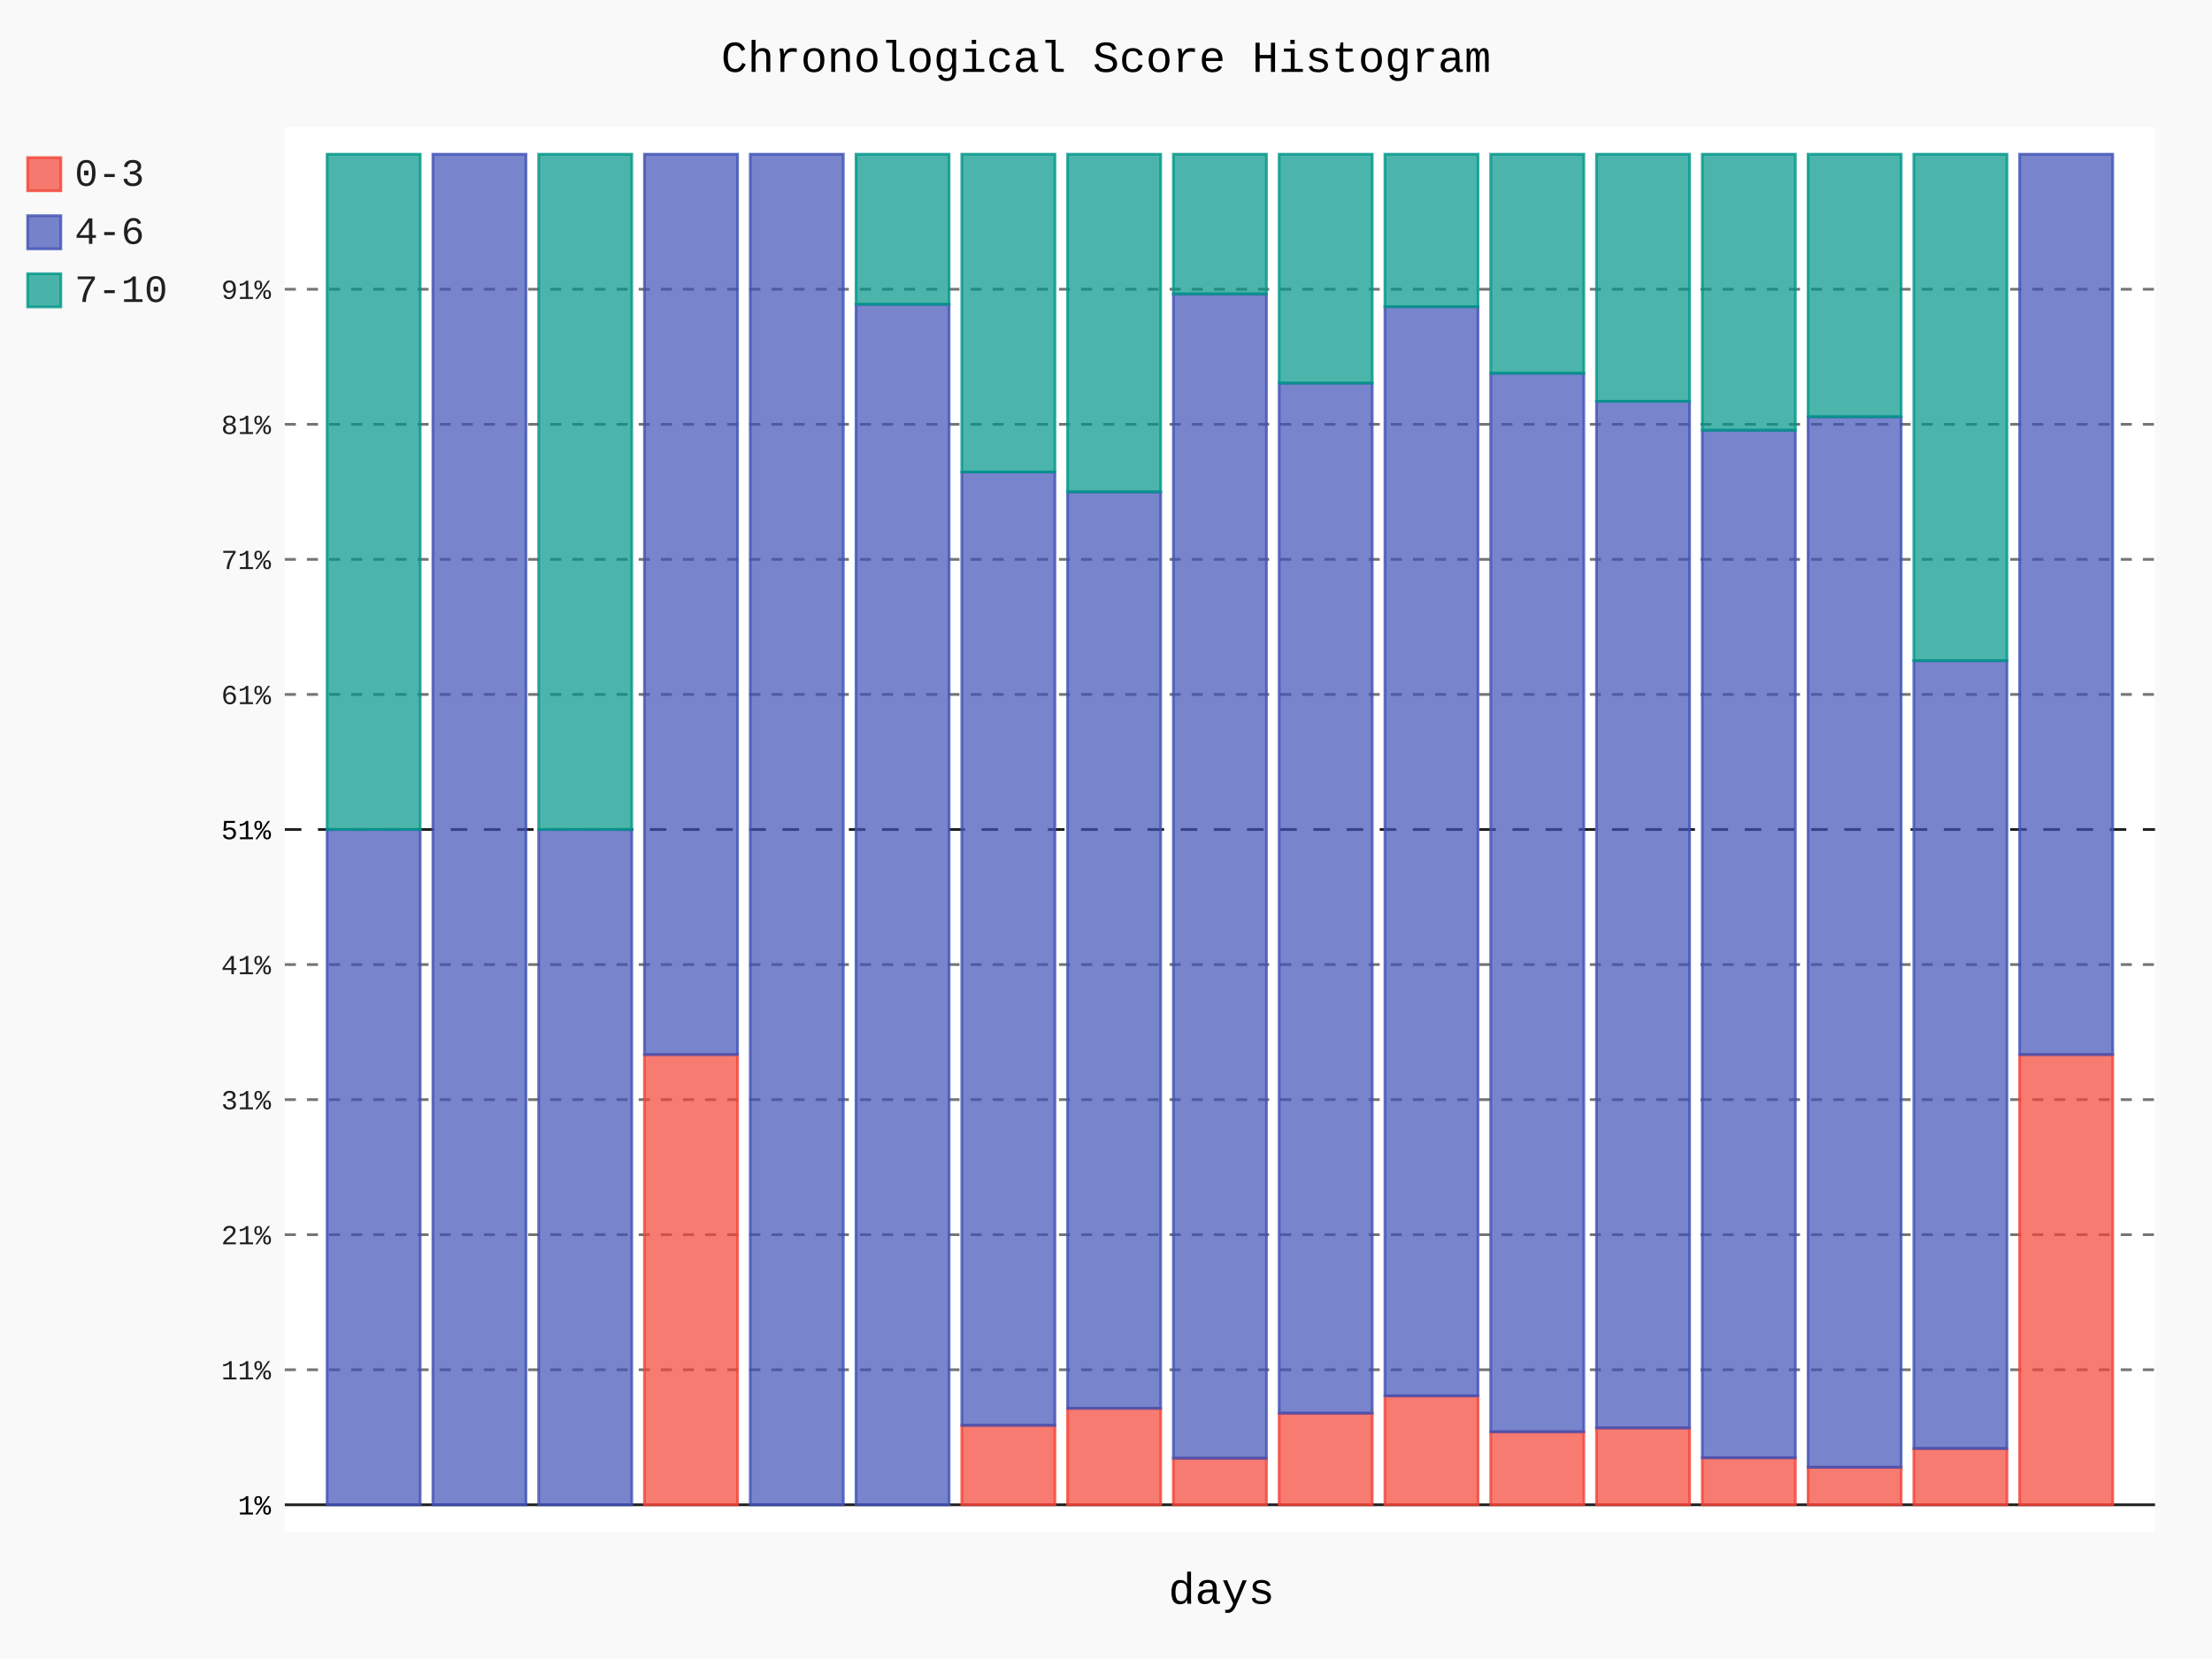
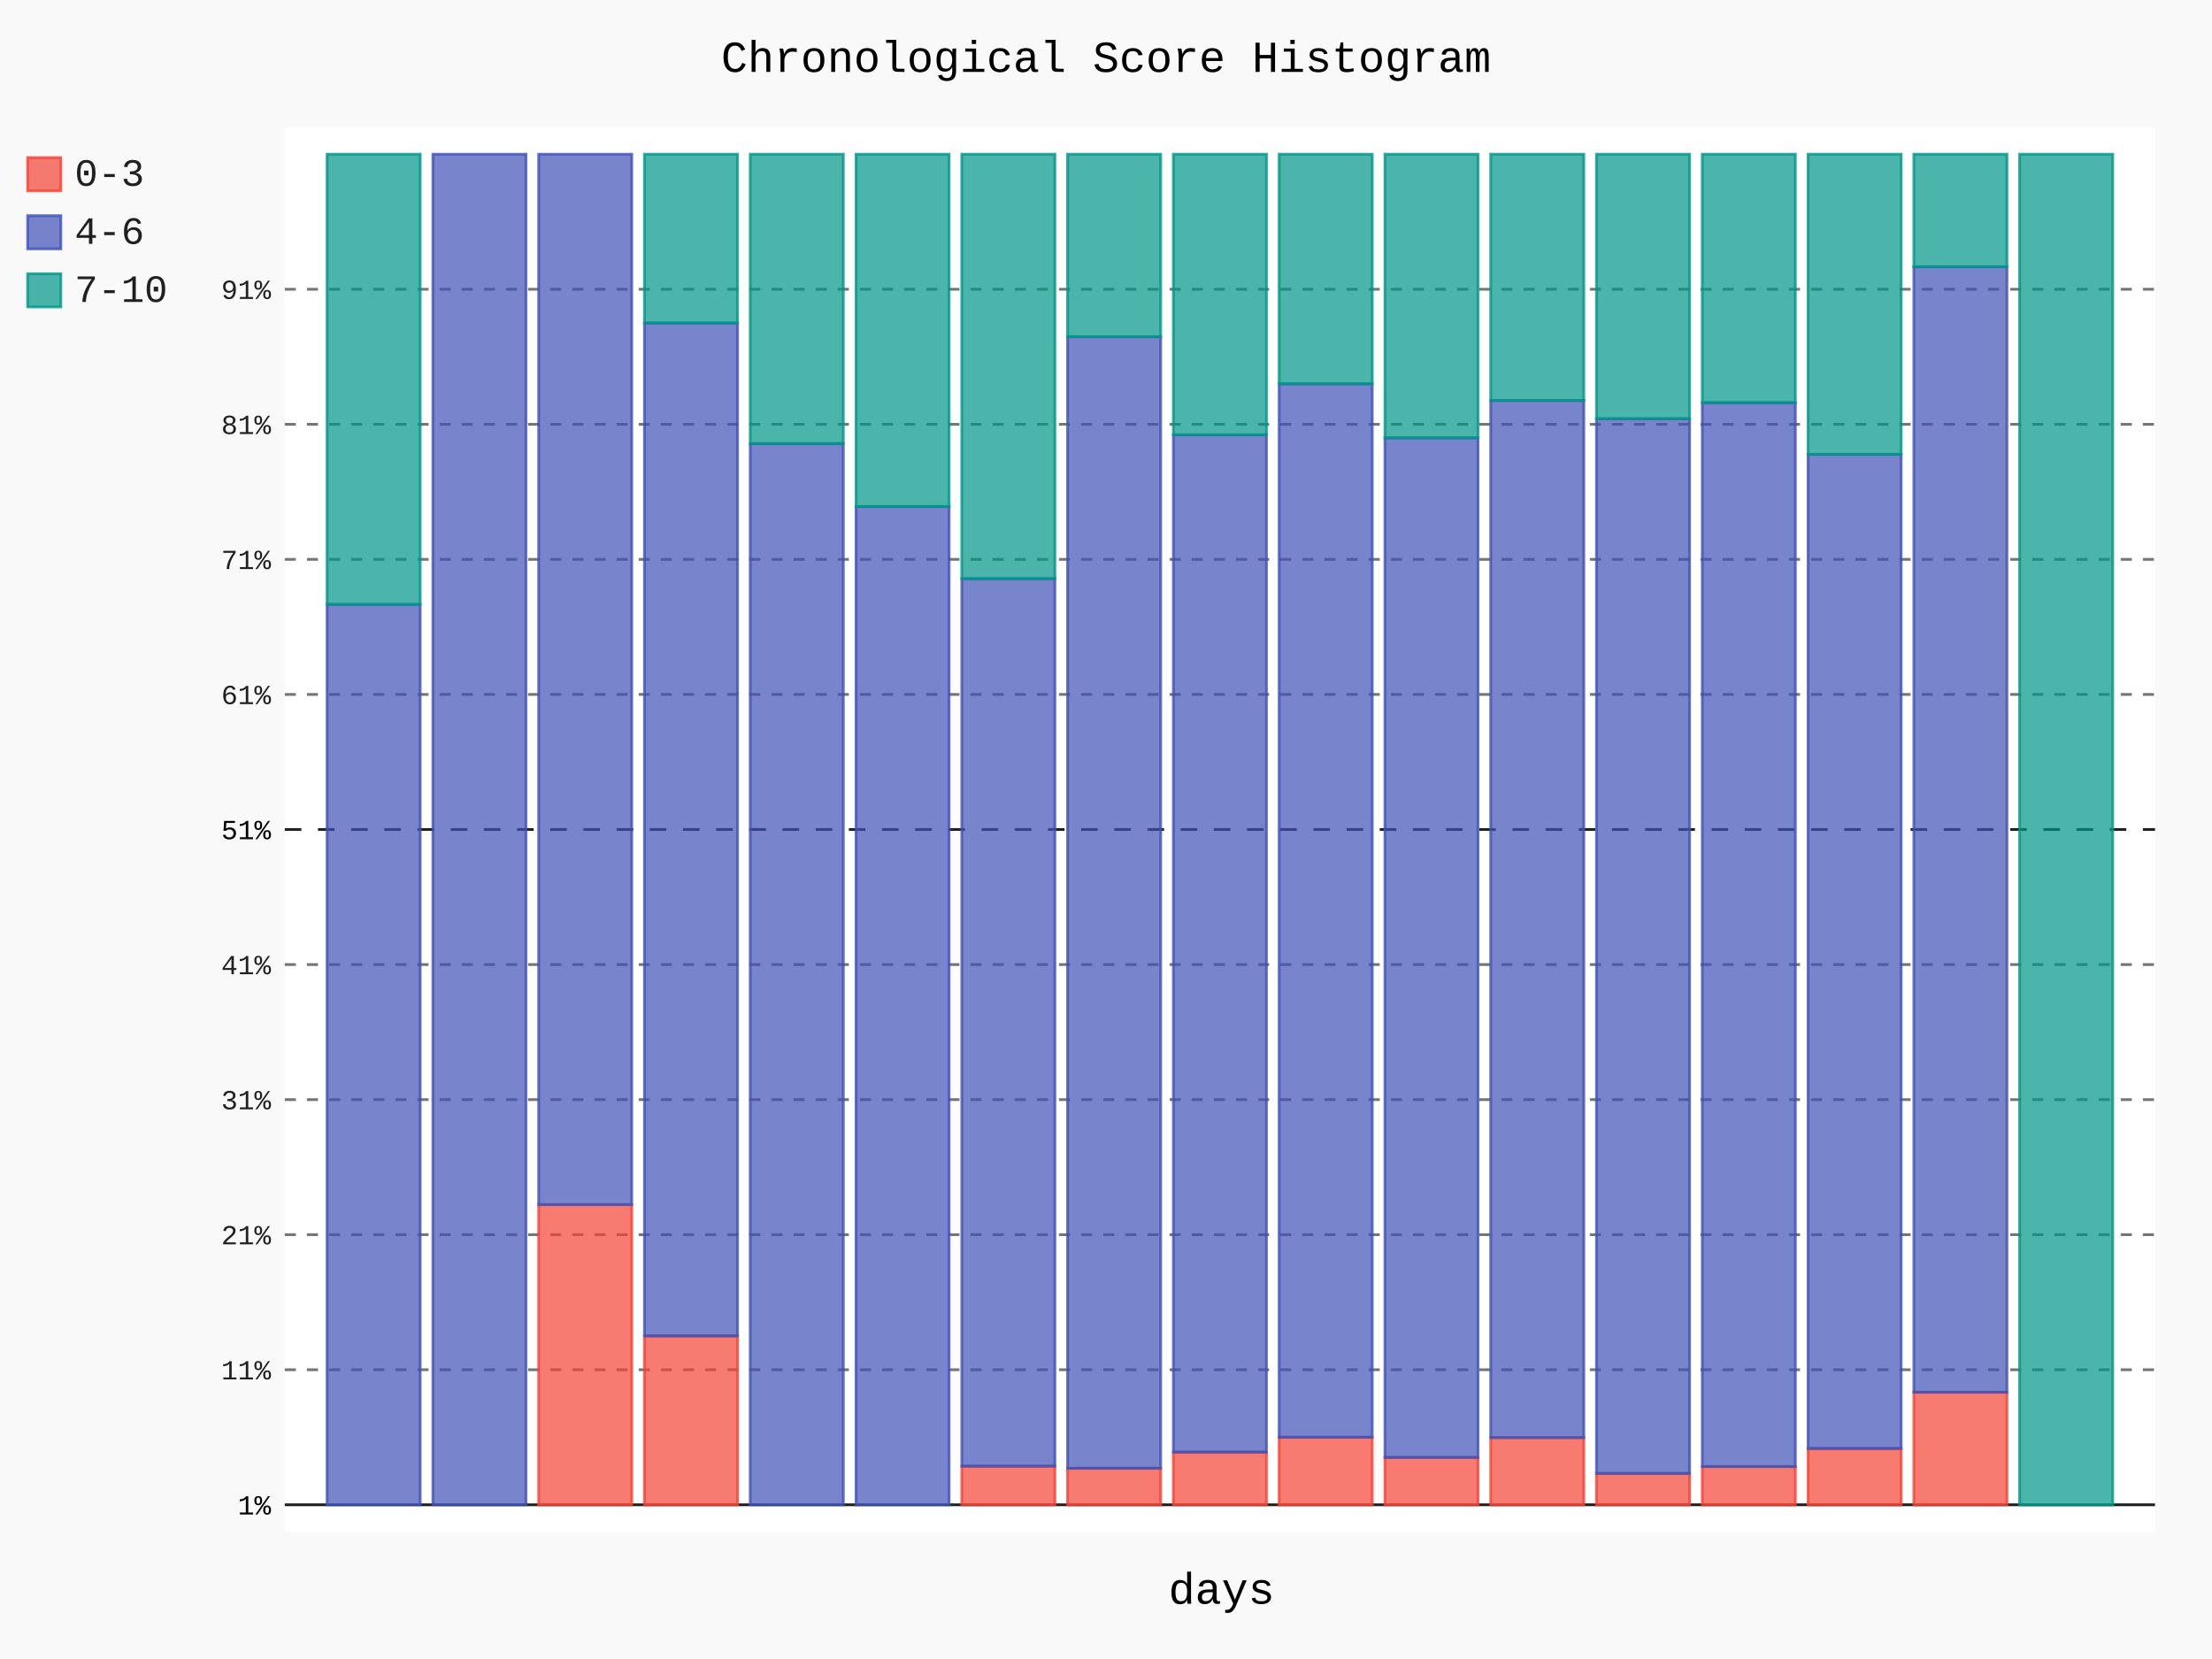
- <svg xmlns="http://www.w3.org/2000/svg" class="pygal-chart" id="chart-c76870f3-8135-4939-89c1-2ccca582805f" viewBox="0 0 800 600">
+ <svg xmlns="http://www.w3.org/2000/svg" class="pygal-chart" id="chart-2bd5e4f8-a727-4e20-b656-88de077a087b" viewBox="0 0 800 600">
  <defs>
-     <style type="text/css">#chart-c76870f3-8135-4939-89c1-2ccca582805f{-webkit-user-select:none;-webkit-font-smoothing:antialiased;font-family:Consolas,"Liberation Mono",Menlo,Courier,monospace}#chart-c76870f3-8135-4939-89c1-2ccca582805f .title{font-family:Consolas,"Liberation Mono",Menlo,Courier,monospace;font-size:16px}#chart-c76870f3-8135-4939-89c1-2ccca582805f .legends .legend text{font-family:Consolas,"Liberation Mono",Menlo,Courier,monospace;font-size:14px}#chart-c76870f3-8135-4939-89c1-2ccca582805f .axis text{font-family:Consolas,"Liberation Mono",Menlo,Courier,monospace;font-size:10px}#chart-c76870f3-8135-4939-89c1-2ccca582805f .axis text.major{font-family:Consolas,"Liberation Mono",Menlo,Courier,monospace;font-size:10px}#chart-c76870f3-8135-4939-89c1-2ccca582805f .text-overlay text.value{font-family:Consolas,"Liberation Mono",Menlo,Courier,monospace;font-size:16px}#chart-c76870f3-8135-4939-89c1-2ccca582805f .text-overlay text.label{font-family:Consolas,"Liberation Mono",Menlo,Courier,monospace;font-size:10px}#chart-c76870f3-8135-4939-89c1-2ccca582805f .tooltip{font-family:Consolas,"Liberation Mono",Menlo,Courier,monospace;font-size:14px}#chart-c76870f3-8135-4939-89c1-2ccca582805f text.no_data{font-family:Consolas,"Liberation Mono",Menlo,Courier,monospace;font-size:64px}
- #chart-c76870f3-8135-4939-89c1-2ccca582805f{background-color:rgba(249,249,249,1)}#chart-c76870f3-8135-4939-89c1-2ccca582805f path,#chart-c76870f3-8135-4939-89c1-2ccca582805f line,#chart-c76870f3-8135-4939-89c1-2ccca582805f rect,#chart-c76870f3-8135-4939-89c1-2ccca582805f circle{-webkit-transition:150ms;-moz-transition:150ms;transition:150ms}#chart-c76870f3-8135-4939-89c1-2ccca582805f .graph &gt; .background{fill:rgba(249,249,249,1)}#chart-c76870f3-8135-4939-89c1-2ccca582805f .plot &gt; .background{fill:rgba(255,255,255,1)}#chart-c76870f3-8135-4939-89c1-2ccca582805f .graph{fill:rgba(0,0,0,.87)}#chart-c76870f3-8135-4939-89c1-2ccca582805f text.no_data{fill:rgba(0,0,0,1)}#chart-c76870f3-8135-4939-89c1-2ccca582805f .title{fill:rgba(0,0,0,1)}#chart-c76870f3-8135-4939-89c1-2ccca582805f .legends .legend text{fill:rgba(0,0,0,.87)}#chart-c76870f3-8135-4939-89c1-2ccca582805f .legends .legend:hover text{fill:rgba(0,0,0,1)}#chart-c76870f3-8135-4939-89c1-2ccca582805f .axis .line{stroke:rgba(0,0,0,1)}#chart-c76870f3-8135-4939-89c1-2ccca582805f .axis .guide.line{stroke:rgba(0,0,0,.54)}#chart-c76870f3-8135-4939-89c1-2ccca582805f .axis .major.line{stroke:rgba(0,0,0,.87)}#chart-c76870f3-8135-4939-89c1-2ccca582805f .axis text.major{fill:rgba(0,0,0,1)}#chart-c76870f3-8135-4939-89c1-2ccca582805f .axis.y .guides:hover .guide.line,#chart-c76870f3-8135-4939-89c1-2ccca582805f .line-graph .axis.x .guides:hover .guide.line,#chart-c76870f3-8135-4939-89c1-2ccca582805f .stackedline-graph .axis.x .guides:hover .guide.line,#chart-c76870f3-8135-4939-89c1-2ccca582805f .xy-graph .axis.x .guides:hover .guide.line{stroke:rgba(0,0,0,1)}#chart-c76870f3-8135-4939-89c1-2ccca582805f .axis .guides:hover text{fill:rgba(0,0,0,1)}#chart-c76870f3-8135-4939-89c1-2ccca582805f .reactive{fill-opacity:.7;stroke-opacity:.8}#chart-c76870f3-8135-4939-89c1-2ccca582805f .ci{stroke:rgba(0,0,0,.87)}#chart-c76870f3-8135-4939-89c1-2ccca582805f .reactive.active,#chart-c76870f3-8135-4939-89c1-2ccca582805f .active .reactive{fill-opacity:.8;stroke-opacity:.9;stroke-width:4}#chart-c76870f3-8135-4939-89c1-2ccca582805f .ci .reactive.active{stroke-width:1.5}#chart-c76870f3-8135-4939-89c1-2ccca582805f .series text{fill:rgba(0,0,0,1)}#chart-c76870f3-8135-4939-89c1-2ccca582805f .tooltip rect{fill:rgba(255,255,255,1);stroke:rgba(0,0,0,1);-webkit-transition:opacity 150ms;-moz-transition:opacity 150ms;transition:opacity 150ms}#chart-c76870f3-8135-4939-89c1-2ccca582805f .tooltip .label{fill:rgba(0,0,0,.87)}#chart-c76870f3-8135-4939-89c1-2ccca582805f .tooltip .label{fill:rgba(0,0,0,.87)}#chart-c76870f3-8135-4939-89c1-2ccca582805f .tooltip .legend{font-size:.8em;fill:rgba(0,0,0,.54)}#chart-c76870f3-8135-4939-89c1-2ccca582805f .tooltip .x_label{font-size:.6em;fill:rgba(0,0,0,1)}#chart-c76870f3-8135-4939-89c1-2ccca582805f .tooltip .xlink{font-size:.5em;text-decoration:underline}#chart-c76870f3-8135-4939-89c1-2ccca582805f .tooltip .value{font-size:1.5em}#chart-c76870f3-8135-4939-89c1-2ccca582805f .bound{font-size:.5em}#chart-c76870f3-8135-4939-89c1-2ccca582805f .max-value{font-size:.75em;fill:rgba(0,0,0,.54)}#chart-c76870f3-8135-4939-89c1-2ccca582805f .map-element{fill:rgba(255,255,255,1);stroke:rgba(0,0,0,.54) !important}#chart-c76870f3-8135-4939-89c1-2ccca582805f .map-element .reactive{fill-opacity:inherit;stroke-opacity:inherit}#chart-c76870f3-8135-4939-89c1-2ccca582805f .color-0,#chart-c76870f3-8135-4939-89c1-2ccca582805f .color-0 a:visited{stroke:#F44336;fill:#F44336}#chart-c76870f3-8135-4939-89c1-2ccca582805f .color-1,#chart-c76870f3-8135-4939-89c1-2ccca582805f .color-1 a:visited{stroke:#3F51B5;fill:#3F51B5}#chart-c76870f3-8135-4939-89c1-2ccca582805f .color-2,#chart-c76870f3-8135-4939-89c1-2ccca582805f .color-2 a:visited{stroke:#009688;fill:#009688}#chart-c76870f3-8135-4939-89c1-2ccca582805f .text-overlay .color-0 text{fill:black}#chart-c76870f3-8135-4939-89c1-2ccca582805f .text-overlay .color-1 text{fill:black}#chart-c76870f3-8135-4939-89c1-2ccca582805f .text-overlay .color-2 text{fill:black}
- #chart-c76870f3-8135-4939-89c1-2ccca582805f text.no_data{text-anchor:middle}#chart-c76870f3-8135-4939-89c1-2ccca582805f .guide.line{fill:none}#chart-c76870f3-8135-4939-89c1-2ccca582805f .centered{text-anchor:middle}#chart-c76870f3-8135-4939-89c1-2ccca582805f .title{text-anchor:middle}#chart-c76870f3-8135-4939-89c1-2ccca582805f .legends .legend text{fill-opacity:1}#chart-c76870f3-8135-4939-89c1-2ccca582805f .axis.x text{text-anchor:middle}#chart-c76870f3-8135-4939-89c1-2ccca582805f .axis.x:not(.web) text[transform]{text-anchor:start}#chart-c76870f3-8135-4939-89c1-2ccca582805f .axis.x:not(.web) text[transform].backwards{text-anchor:end}#chart-c76870f3-8135-4939-89c1-2ccca582805f .axis.y text{text-anchor:end}#chart-c76870f3-8135-4939-89c1-2ccca582805f .axis.y text[transform].backwards{text-anchor:start}#chart-c76870f3-8135-4939-89c1-2ccca582805f .axis.y2 text{text-anchor:start}#chart-c76870f3-8135-4939-89c1-2ccca582805f .axis.y2 text[transform].backwards{text-anchor:end}#chart-c76870f3-8135-4939-89c1-2ccca582805f .axis .guide.line{stroke-dasharray:4,4}#chart-c76870f3-8135-4939-89c1-2ccca582805f .axis .major.guide.line{stroke-dasharray:6,6}#chart-c76870f3-8135-4939-89c1-2ccca582805f .horizontal .axis.y .guide.line,#chart-c76870f3-8135-4939-89c1-2ccca582805f .horizontal .axis.y2 .guide.line,#chart-c76870f3-8135-4939-89c1-2ccca582805f .vertical .axis.x .guide.line{opacity:0}#chart-c76870f3-8135-4939-89c1-2ccca582805f .horizontal .axis.always_show .guide.line,#chart-c76870f3-8135-4939-89c1-2ccca582805f .vertical .axis.always_show .guide.line{opacity:1 !important}#chart-c76870f3-8135-4939-89c1-2ccca582805f .axis.y .guides:hover .guide.line,#chart-c76870f3-8135-4939-89c1-2ccca582805f .axis.y2 .guides:hover .guide.line,#chart-c76870f3-8135-4939-89c1-2ccca582805f .axis.x .guides:hover .guide.line{opacity:1}#chart-c76870f3-8135-4939-89c1-2ccca582805f .axis .guides:hover text{opacity:1}#chart-c76870f3-8135-4939-89c1-2ccca582805f .nofill{fill:none}#chart-c76870f3-8135-4939-89c1-2ccca582805f .subtle-fill{fill-opacity:.2}#chart-c76870f3-8135-4939-89c1-2ccca582805f .dot{stroke-width:1px;fill-opacity:1}#chart-c76870f3-8135-4939-89c1-2ccca582805f .dot.active{stroke-width:5px}#chart-c76870f3-8135-4939-89c1-2ccca582805f .dot.negative{fill:transparent}#chart-c76870f3-8135-4939-89c1-2ccca582805f text,#chart-c76870f3-8135-4939-89c1-2ccca582805f tspan{stroke:none !important}#chart-c76870f3-8135-4939-89c1-2ccca582805f .series text.active{opacity:1}#chart-c76870f3-8135-4939-89c1-2ccca582805f .tooltip rect{fill-opacity:.95;stroke-width:.5}#chart-c76870f3-8135-4939-89c1-2ccca582805f .tooltip text{fill-opacity:1}#chart-c76870f3-8135-4939-89c1-2ccca582805f .showable{visibility:hidden}#chart-c76870f3-8135-4939-89c1-2ccca582805f .showable.shown{visibility:visible}#chart-c76870f3-8135-4939-89c1-2ccca582805f .gauge-background{fill:rgba(229,229,229,1);stroke:none}#chart-c76870f3-8135-4939-89c1-2ccca582805f .bg-lines{stroke:rgba(249,249,249,1);stroke-width:2px}</style>
+     <style type="text/css">#chart-2bd5e4f8-a727-4e20-b656-88de077a087b{-webkit-user-select:none;-webkit-font-smoothing:antialiased;font-family:Consolas,"Liberation Mono",Menlo,Courier,monospace}#chart-2bd5e4f8-a727-4e20-b656-88de077a087b .title{font-family:Consolas,"Liberation Mono",Menlo,Courier,monospace;font-size:16px}#chart-2bd5e4f8-a727-4e20-b656-88de077a087b .legends .legend text{font-family:Consolas,"Liberation Mono",Menlo,Courier,monospace;font-size:14px}#chart-2bd5e4f8-a727-4e20-b656-88de077a087b .axis text{font-family:Consolas,"Liberation Mono",Menlo,Courier,monospace;font-size:10px}#chart-2bd5e4f8-a727-4e20-b656-88de077a087b .axis text.major{font-family:Consolas,"Liberation Mono",Menlo,Courier,monospace;font-size:10px}#chart-2bd5e4f8-a727-4e20-b656-88de077a087b .text-overlay text.value{font-family:Consolas,"Liberation Mono",Menlo,Courier,monospace;font-size:16px}#chart-2bd5e4f8-a727-4e20-b656-88de077a087b .text-overlay text.label{font-family:Consolas,"Liberation Mono",Menlo,Courier,monospace;font-size:10px}#chart-2bd5e4f8-a727-4e20-b656-88de077a087b .tooltip{font-family:Consolas,"Liberation Mono",Menlo,Courier,monospace;font-size:14px}#chart-2bd5e4f8-a727-4e20-b656-88de077a087b text.no_data{font-family:Consolas,"Liberation Mono",Menlo,Courier,monospace;font-size:64px}
+ #chart-2bd5e4f8-a727-4e20-b656-88de077a087b{background-color:rgba(249,249,249,1)}#chart-2bd5e4f8-a727-4e20-b656-88de077a087b path,#chart-2bd5e4f8-a727-4e20-b656-88de077a087b line,#chart-2bd5e4f8-a727-4e20-b656-88de077a087b rect,#chart-2bd5e4f8-a727-4e20-b656-88de077a087b circle{-webkit-transition:150ms;-moz-transition:150ms;transition:150ms}#chart-2bd5e4f8-a727-4e20-b656-88de077a087b .graph &gt; .background{fill:rgba(249,249,249,1)}#chart-2bd5e4f8-a727-4e20-b656-88de077a087b .plot &gt; .background{fill:rgba(255,255,255,1)}#chart-2bd5e4f8-a727-4e20-b656-88de077a087b .graph{fill:rgba(0,0,0,.87)}#chart-2bd5e4f8-a727-4e20-b656-88de077a087b text.no_data{fill:rgba(0,0,0,1)}#chart-2bd5e4f8-a727-4e20-b656-88de077a087b .title{fill:rgba(0,0,0,1)}#chart-2bd5e4f8-a727-4e20-b656-88de077a087b .legends .legend text{fill:rgba(0,0,0,.87)}#chart-2bd5e4f8-a727-4e20-b656-88de077a087b .legends .legend:hover text{fill:rgba(0,0,0,1)}#chart-2bd5e4f8-a727-4e20-b656-88de077a087b .axis .line{stroke:rgba(0,0,0,1)}#chart-2bd5e4f8-a727-4e20-b656-88de077a087b .axis .guide.line{stroke:rgba(0,0,0,.54)}#chart-2bd5e4f8-a727-4e20-b656-88de077a087b .axis .major.line{stroke:rgba(0,0,0,.87)}#chart-2bd5e4f8-a727-4e20-b656-88de077a087b .axis text.major{fill:rgba(0,0,0,1)}#chart-2bd5e4f8-a727-4e20-b656-88de077a087b .axis.y .guides:hover .guide.line,#chart-2bd5e4f8-a727-4e20-b656-88de077a087b .line-graph .axis.x .guides:hover .guide.line,#chart-2bd5e4f8-a727-4e20-b656-88de077a087b .stackedline-graph .axis.x .guides:hover .guide.line,#chart-2bd5e4f8-a727-4e20-b656-88de077a087b .xy-graph .axis.x .guides:hover .guide.line{stroke:rgba(0,0,0,1)}#chart-2bd5e4f8-a727-4e20-b656-88de077a087b .axis .guides:hover text{fill:rgba(0,0,0,1)}#chart-2bd5e4f8-a727-4e20-b656-88de077a087b .reactive{fill-opacity:.7;stroke-opacity:.8}#chart-2bd5e4f8-a727-4e20-b656-88de077a087b .ci{stroke:rgba(0,0,0,.87)}#chart-2bd5e4f8-a727-4e20-b656-88de077a087b .reactive.active,#chart-2bd5e4f8-a727-4e20-b656-88de077a087b .active .reactive{fill-opacity:.8;stroke-opacity:.9;stroke-width:4}#chart-2bd5e4f8-a727-4e20-b656-88de077a087b .ci .reactive.active{stroke-width:1.5}#chart-2bd5e4f8-a727-4e20-b656-88de077a087b .series text{fill:rgba(0,0,0,1)}#chart-2bd5e4f8-a727-4e20-b656-88de077a087b .tooltip rect{fill:rgba(255,255,255,1);stroke:rgba(0,0,0,1);-webkit-transition:opacity 150ms;-moz-transition:opacity 150ms;transition:opacity 150ms}#chart-2bd5e4f8-a727-4e20-b656-88de077a087b .tooltip .label{fill:rgba(0,0,0,.87)}#chart-2bd5e4f8-a727-4e20-b656-88de077a087b .tooltip .label{fill:rgba(0,0,0,.87)}#chart-2bd5e4f8-a727-4e20-b656-88de077a087b .tooltip .legend{font-size:.8em;fill:rgba(0,0,0,.54)}#chart-2bd5e4f8-a727-4e20-b656-88de077a087b .tooltip .x_label{font-size:.6em;fill:rgba(0,0,0,1)}#chart-2bd5e4f8-a727-4e20-b656-88de077a087b .tooltip .xlink{font-size:.5em;text-decoration:underline}#chart-2bd5e4f8-a727-4e20-b656-88de077a087b .tooltip .value{font-size:1.5em}#chart-2bd5e4f8-a727-4e20-b656-88de077a087b .bound{font-size:.5em}#chart-2bd5e4f8-a727-4e20-b656-88de077a087b .max-value{font-size:.75em;fill:rgba(0,0,0,.54)}#chart-2bd5e4f8-a727-4e20-b656-88de077a087b .map-element{fill:rgba(255,255,255,1);stroke:rgba(0,0,0,.54) !important}#chart-2bd5e4f8-a727-4e20-b656-88de077a087b .map-element .reactive{fill-opacity:inherit;stroke-opacity:inherit}#chart-2bd5e4f8-a727-4e20-b656-88de077a087b .color-0,#chart-2bd5e4f8-a727-4e20-b656-88de077a087b .color-0 a:visited{stroke:#F44336;fill:#F44336}#chart-2bd5e4f8-a727-4e20-b656-88de077a087b .color-1,#chart-2bd5e4f8-a727-4e20-b656-88de077a087b .color-1 a:visited{stroke:#3F51B5;fill:#3F51B5}#chart-2bd5e4f8-a727-4e20-b656-88de077a087b .color-2,#chart-2bd5e4f8-a727-4e20-b656-88de077a087b .color-2 a:visited{stroke:#009688;fill:#009688}#chart-2bd5e4f8-a727-4e20-b656-88de077a087b .text-overlay .color-0 text{fill:black}#chart-2bd5e4f8-a727-4e20-b656-88de077a087b .text-overlay .color-1 text{fill:black}#chart-2bd5e4f8-a727-4e20-b656-88de077a087b .text-overlay .color-2 text{fill:black}
+ #chart-2bd5e4f8-a727-4e20-b656-88de077a087b text.no_data{text-anchor:middle}#chart-2bd5e4f8-a727-4e20-b656-88de077a087b .guide.line{fill:none}#chart-2bd5e4f8-a727-4e20-b656-88de077a087b .centered{text-anchor:middle}#chart-2bd5e4f8-a727-4e20-b656-88de077a087b .title{text-anchor:middle}#chart-2bd5e4f8-a727-4e20-b656-88de077a087b .legends .legend text{fill-opacity:1}#chart-2bd5e4f8-a727-4e20-b656-88de077a087b .axis.x text{text-anchor:middle}#chart-2bd5e4f8-a727-4e20-b656-88de077a087b .axis.x:not(.web) text[transform]{text-anchor:start}#chart-2bd5e4f8-a727-4e20-b656-88de077a087b .axis.x:not(.web) text[transform].backwards{text-anchor:end}#chart-2bd5e4f8-a727-4e20-b656-88de077a087b .axis.y text{text-anchor:end}#chart-2bd5e4f8-a727-4e20-b656-88de077a087b .axis.y text[transform].backwards{text-anchor:start}#chart-2bd5e4f8-a727-4e20-b656-88de077a087b .axis.y2 text{text-anchor:start}#chart-2bd5e4f8-a727-4e20-b656-88de077a087b .axis.y2 text[transform].backwards{text-anchor:end}#chart-2bd5e4f8-a727-4e20-b656-88de077a087b .axis .guide.line{stroke-dasharray:4,4}#chart-2bd5e4f8-a727-4e20-b656-88de077a087b .axis .major.guide.line{stroke-dasharray:6,6}#chart-2bd5e4f8-a727-4e20-b656-88de077a087b .horizontal .axis.y .guide.line,#chart-2bd5e4f8-a727-4e20-b656-88de077a087b .horizontal .axis.y2 .guide.line,#chart-2bd5e4f8-a727-4e20-b656-88de077a087b .vertical .axis.x .guide.line{opacity:0}#chart-2bd5e4f8-a727-4e20-b656-88de077a087b .horizontal .axis.always_show .guide.line,#chart-2bd5e4f8-a727-4e20-b656-88de077a087b .vertical .axis.always_show .guide.line{opacity:1 !important}#chart-2bd5e4f8-a727-4e20-b656-88de077a087b .axis.y .guides:hover .guide.line,#chart-2bd5e4f8-a727-4e20-b656-88de077a087b .axis.y2 .guides:hover .guide.line,#chart-2bd5e4f8-a727-4e20-b656-88de077a087b .axis.x .guides:hover .guide.line{opacity:1}#chart-2bd5e4f8-a727-4e20-b656-88de077a087b .axis .guides:hover text{opacity:1}#chart-2bd5e4f8-a727-4e20-b656-88de077a087b .nofill{fill:none}#chart-2bd5e4f8-a727-4e20-b656-88de077a087b .subtle-fill{fill-opacity:.2}#chart-2bd5e4f8-a727-4e20-b656-88de077a087b .dot{stroke-width:1px;fill-opacity:1}#chart-2bd5e4f8-a727-4e20-b656-88de077a087b .dot.active{stroke-width:5px}#chart-2bd5e4f8-a727-4e20-b656-88de077a087b .dot.negative{fill:transparent}#chart-2bd5e4f8-a727-4e20-b656-88de077a087b text,#chart-2bd5e4f8-a727-4e20-b656-88de077a087b tspan{stroke:none !important}#chart-2bd5e4f8-a727-4e20-b656-88de077a087b .series text.active{opacity:1}#chart-2bd5e4f8-a727-4e20-b656-88de077a087b .tooltip rect{fill-opacity:.95;stroke-width:.5}#chart-2bd5e4f8-a727-4e20-b656-88de077a087b .tooltip text{fill-opacity:1}#chart-2bd5e4f8-a727-4e20-b656-88de077a087b .showable{visibility:hidden}#chart-2bd5e4f8-a727-4e20-b656-88de077a087b .showable.shown{visibility:visible}#chart-2bd5e4f8-a727-4e20-b656-88de077a087b .gauge-background{fill:rgba(229,229,229,1);stroke:none}#chart-2bd5e4f8-a727-4e20-b656-88de077a087b .bg-lines{stroke:rgba(249,249,249,1);stroke-width:2px}</style>
  </defs>
  <g class="graph stackedbar-graph vertical">
    <rect class="background" height="600" width="800" x="0" y="0" />
    <g class="plot" transform="translate(103, 46)">
      <rect class="background" height="508" width="676.4" x="0" y="0" />
      <g class="axis y always_show">
        <g class="guides">
          <path class="major line" d="M0 498.231 h676.4" />
          <text class="major" x="-5" y="501.731">1%</text>
        </g>
        <g class="guides">
          <path class="guide line" d="M0 449.385 h676.4" />
          <text class="" x="-5" y="452.885">11%</text>
        </g>
        <g class="guides">
          <path class="guide line" d="M0 400.538 h676.4" />
          <text class="" x="-5" y="404.038">21%</text>
        </g>
        <g class="guides">
          <path class="guide line" d="M0 351.692 h676.4" />
          <text class="" x="-5" y="355.192">31%</text>
        </g>
        <g class="guides">
          <path class="guide line" d="M0 302.846 h676.4" />
          <text class="" x="-5" y="306.346">41%</text>
        </g>
        <g class="guides">
          <path class="major guide line" d="M0 254 h676.4" />
          <text class="major" x="-5" y="257.5">51%</text>
        </g>
        <g class="guides">
          <path class="guide line" d="M0 205.154 h676.4" />
          <text class="" x="-5" y="208.654">61%</text>
        </g>
        <g class="guides">
          <path class="guide line" d="M0 156.308 h676.4" />
          <text class="" x="-5" y="159.808">71%</text>
        </g>
        <g class="guides">
          <path class="guide line" d="M0 107.462 h676.4" />
          <text class="" x="-5" y="110.962">81%</text>
        </g>
        <g class="guides">
          <path class="guide line" d="M0 58.615 h676.4" />
          <text class="" x="-5" y="62.115">91%</text>
        </g>
      </g>
      <g class="series serie-0 color-0">
        <g class="bars">
          <g class="bar">
            <rect class="rect reactive tooltip-trigger" height="0.0" rx="0" ry="0" width="33.667" x="15.303" y="498.231" />
          </g>
          <g class="bar">
            <rect class="rect reactive tooltip-trigger" height="0.0" rx="0" ry="0" width="33.667" x="53.561" y="498.231" />
          </g>
          <g class="bar">
-             <rect class="rect reactive tooltip-trigger" height="0.0" rx="0" ry="0" width="33.667" x="91.819" y="498.231" />
-           </g>
-           <g class="bar">
-             <rect class="rect reactive tooltip-trigger" height="162.82" rx="0" ry="0" width="33.667" x="130.077" y="335.41" />
+             <rect class="rect reactive tooltip-trigger" height="108.547" rx="0" ry="0" width="33.667" x="91.819" y="389.684" />
+           </g>
+           <g class="bar">
+             <rect class="rect reactive tooltip-trigger" height="61.058" rx="0" ry="0" width="33.667" x="130.077" y="437.173" />
          </g>
          <g class="bar">
            <rect class="rect reactive tooltip-trigger" height="0.0" rx="0" ry="0" width="33.667" x="168.335" y="498.231" />
          </g>
          <g class="bar">
            <rect class="rect reactive tooltip-trigger" height="0.0" rx="0" ry="0" width="33.667" x="206.593" y="498.231" />
          </g>
          <g class="bar">
-             <rect class="rect reactive tooltip-trigger" height="28.733" rx="0" ry="0" width="33.667" x="244.851" y="469.498" />
-           </g>
-           <g class="bar">
-             <rect class="rect reactive tooltip-trigger" height="34.89" rx="0" ry="0" width="33.667" x="283.109" y="463.341" />
-           </g>
-           <g class="bar">
-             <rect class="rect reactive tooltip-trigger" height="16.844" rx="0" ry="0" width="33.667" x="321.367" y="481.387" />
-           </g>
-           <g class="bar">
-             <rect class="rect reactive tooltip-trigger" height="33.116" rx="0" ry="0" width="33.667" x="359.624" y="465.115" />
-           </g>
-           <g class="bar">
-             <rect class="rect reactive tooltip-trigger" height="39.392" rx="0" ry="0" width="33.667" x="397.882" y="458.839" />
-           </g>
-           <g class="bar">
-             <rect class="rect reactive tooltip-trigger" height="26.403" rx="0" ry="0" width="33.667" x="436.14" y="471.827" />
-           </g>
-           <g class="bar">
-             <rect class="rect reactive tooltip-trigger" height="27.799" rx="0" ry="0" width="33.667" x="474.398" y="470.432" />
-           </g>
-           <g class="bar">
-             <rect class="rect reactive tooltip-trigger" height="16.99" rx="0" ry="0" width="33.667" x="512.656" y="481.241" />
-           </g>
-           <g class="bar">
-             <rect class="rect reactive tooltip-trigger" height="13.568" rx="0" ry="0" width="33.667" x="550.914" y="484.662" />
-           </g>
-           <g class="bar">
-             <rect class="rect reactive tooltip-trigger" height="20.353" rx="0" ry="0" width="33.667" x="589.172" y="477.878" />
-           </g>
-           <g class="bar">
-             <rect class="rect reactive tooltip-trigger" height="162.82" rx="0" ry="0" width="33.667" x="627.43" y="335.41" />
+             <rect class="rect reactive tooltip-trigger" height="13.956" rx="0" ry="0" width="33.667" x="244.851" y="484.275" />
+           </g>
+           <g class="bar">
+             <rect class="rect reactive tooltip-trigger" height="13.202" rx="0" ry="0" width="33.667" x="283.109" y="485.029" />
+           </g>
+           <g class="bar">
+             <rect class="rect reactive tooltip-trigger" height="19.031" rx="0" ry="0" width="33.667" x="321.367" y="479.2" />
+           </g>
+           <g class="bar">
+             <rect class="rect reactive tooltip-trigger" height="24.423" rx="0" ry="0" width="33.667" x="359.624" y="473.808" />
+           </g>
+           <g class="bar">
+             <rect class="rect reactive tooltip-trigger" height="17.096" rx="0" ry="0" width="33.667" x="397.882" y="481.135" />
+           </g>
+           <g class="bar">
+             <rect class="rect reactive tooltip-trigger" height="24.288" rx="0" ry="0" width="33.667" x="436.14" y="473.943" />
+           </g>
+           <g class="bar">
+             <rect class="rect reactive tooltip-trigger" height="11.33" rx="0" ry="0" width="33.667" x="474.398" y="486.9" />
+           </g>
+           <g class="bar">
+             <rect class="rect reactive tooltip-trigger" height="13.824" rx="0" ry="0" width="33.667" x="512.656" y="484.406" />
+           </g>
+           <g class="bar">
+             <rect class="rect reactive tooltip-trigger" height="20.353" rx="0" ry="0" width="33.667" x="550.914" y="477.878" />
+           </g>
+           <g class="bar">
+             <rect class="rect reactive tooltip-trigger" height="40.705" rx="0" ry="0" width="33.667" x="589.172" y="457.526" />
+           </g>
+           <g class="bar">
+             <rect class="rect reactive tooltip-trigger" height="0.0" rx="0" ry="0" width="33.667" x="627.43" y="498.231" />
          </g>
        </g>
      </g>
      <g class="series serie-1 color-1">
        <g class="bars">
          <g class="bar">
-             <rect class="rect reactive tooltip-trigger" height="244.231" rx="0" ry="0" width="33.667" x="15.303" y="254" />
+             <rect class="rect reactive tooltip-trigger" height="325.641" rx="0" ry="0" width="33.667" x="15.303" y="172.59" />
          </g>
          <g class="bar">
            <rect class="rect reactive tooltip-trigger" height="488.461" rx="0" ry="0" width="33.667" x="53.561" y="9.769" />
          </g>
          <g class="bar">
-             <rect class="rect reactive tooltip-trigger" height="244.231" rx="0" ry="0" width="33.667" x="91.819" y="254" />
-           </g>
-           <g class="bar">
-             <rect class="rect reactive tooltip-trigger" height="325.641" rx="0" ry="0" width="33.667" x="130.077" y="9.769" />
-           </g>
-           <g class="bar">
-             <rect class="rect reactive tooltip-trigger" height="488.461" rx="0" ry="0" width="33.667" x="168.335" y="9.769" />
-           </g>
-           <g class="bar">
-             <rect class="rect reactive tooltip-trigger" height="434.188" rx="0" ry="0" width="33.667" x="206.593" y="64.043" />
-           </g>
-           <g class="bar">
-             <rect class="rect reactive tooltip-trigger" height="344.796" rx="0" ry="0" width="33.667" x="244.851" y="124.701" />
-           </g>
-           <g class="bar">
-             <rect class="rect reactive tooltip-trigger" height="331.456" rx="0" ry="0" width="33.667" x="283.109" y="131.885" />
-           </g>
-           <g class="bar">
-             <rect class="rect reactive tooltip-trigger" height="421.088" rx="0" ry="0" width="33.667" x="321.367" y="60.3" />
-           </g>
-           <g class="bar">
-             <rect class="rect reactive tooltip-trigger" height="372.555" rx="0" ry="0" width="33.667" x="359.624" y="92.559" />
-           </g>
-           <g class="bar">
-             <rect class="rect reactive tooltip-trigger" height="393.921" rx="0" ry="0" width="33.667" x="397.882" y="64.918" />
-           </g>
-           <g class="bar">
-             <rect class="rect reactive tooltip-trigger" height="382.848" rx="0" ry="0" width="33.667" x="436.14" y="88.979" />
-           </g>
-           <g class="bar">
-             <rect class="rect reactive tooltip-trigger" height="371.31" rx="0" ry="0" width="33.667" x="474.398" y="99.122" />
-           </g>
-           <g class="bar">
-             <rect class="rect reactive tooltip-trigger" height="371.656" rx="0" ry="0" width="33.667" x="512.656" y="109.585" />
-           </g>
-           <g class="bar">
-             <rect class="rect reactive tooltip-trigger" height="379.915" rx="0" ry="0" width="33.667" x="550.914" y="104.748" />
-           </g>
-           <g class="bar">
-             <rect class="rect reactive tooltip-trigger" height="284.936" rx="0" ry="0" width="33.667" x="589.172" y="192.942" />
-           </g>
-           <g class="bar">
-             <rect class="rect reactive tooltip-trigger" height="325.641" rx="0" ry="0" width="33.667" x="627.43" y="9.769" />
+             <rect class="rect reactive tooltip-trigger" height="379.914" rx="0" ry="0" width="33.667" x="91.819" y="9.769" />
+           </g>
+           <g class="bar">
+             <rect class="rect reactive tooltip-trigger" height="366.346" rx="0" ry="0" width="33.667" x="130.077" y="70.827" />
+           </g>
+           <g class="bar">
+             <rect class="rect reactive tooltip-trigger" height="383.791" rx="0" ry="0" width="33.667" x="168.335" y="114.44" />
+           </g>
+           <g class="bar">
+             <rect class="rect reactive tooltip-trigger" height="361.037" rx="0" ry="0" width="33.667" x="206.593" y="137.194" />
+           </g>
+           <g class="bar">
+             <rect class="rect reactive tooltip-trigger" height="320.989" rx="0" ry="0" width="33.667" x="244.851" y="163.286" />
+           </g>
+           <g class="bar">
+             <rect class="rect reactive tooltip-trigger" height="409.252" rx="0" ry="0" width="33.667" x="283.109" y="75.778" />
+           </g>
+           <g class="bar">
+             <rect class="rect reactive tooltip-trigger" height="367.932" rx="0" ry="0" width="33.667" x="321.367" y="111.268" />
+           </g>
+           <g class="bar">
+             <rect class="rect reactive tooltip-trigger" height="381" rx="0" ry="0" width="33.667" x="359.624" y="92.808" />
+           </g>
+           <g class="bar">
+             <rect class="rect reactive tooltip-trigger" height="368.788" rx="0" ry="0" width="33.667" x="397.882" y="112.346" />
+           </g>
+           <g class="bar">
+             <rect class="rect reactive tooltip-trigger" height="375.117" rx="0" ry="0" width="33.667" x="436.14" y="98.826" />
+           </g>
+           <g class="bar">
+             <rect class="rect reactive tooltip-trigger" height="381.453" rx="0" ry="0" width="33.667" x="474.398" y="105.447" />
+           </g>
+           <g class="bar">
+             <rect class="rect reactive tooltip-trigger" height="384.779" rx="0" ry="0" width="33.667" x="512.656" y="99.628" />
+           </g>
+           <g class="bar">
+             <rect class="rect reactive tooltip-trigger" height="359.562" rx="0" ry="0" width="33.667" x="550.914" y="118.316" />
+           </g>
+           <g class="bar">
+             <rect class="rect reactive tooltip-trigger" height="407.051" rx="0" ry="0" width="33.667" x="589.172" y="50.474" />
+           </g>
+           <g class="bar">
+             <rect class="rect reactive tooltip-trigger" height="0.0" rx="0" ry="0" width="33.667" x="627.43" y="498.231" />
          </g>
        </g>
      </g>
      <g class="series serie-2 color-2">
        <g class="bars">
          <g class="bar">
-             <rect class="rect reactive tooltip-trigger" height="244.231" rx="0" ry="0" width="33.667" x="15.303" y="9.769" />
+             <rect class="rect reactive tooltip-trigger" height="162.82" rx="0" ry="0" width="33.667" x="15.303" y="9.769" />
          </g>
          <g class="bar">
            <rect class="rect reactive tooltip-trigger" height="0.0" rx="0" ry="0" width="33.667" x="53.561" y="9.769" />
          </g>
          <g class="bar">
-             <rect class="rect reactive tooltip-trigger" height="244.231" rx="0" ry="0" width="33.667" x="91.819" y="9.769" />
-           </g>
-           <g class="bar">
-             <rect class="rect reactive tooltip-trigger" height="0.0" rx="0" ry="0" width="33.667" x="130.077" y="9.769" />
-           </g>
-           <g class="bar">
-             <rect class="rect reactive tooltip-trigger" height="0.0" rx="0" ry="0" width="33.667" x="168.335" y="9.769" />
-           </g>
-           <g class="bar">
-             <rect class="rect reactive tooltip-trigger" height="54.273" rx="0" ry="0" width="33.667" x="206.593" y="9.769" />
-           </g>
-           <g class="bar">
-             <rect class="rect reactive tooltip-trigger" height="114.932" rx="0" ry="0" width="33.667" x="244.851" y="9.769" />
-           </g>
-           <g class="bar">
-             <rect class="rect reactive tooltip-trigger" height="122.115" rx="0" ry="0" width="33.667" x="283.109" y="9.769" />
-           </g>
-           <g class="bar">
-             <rect class="rect reactive tooltip-trigger" height="50.531" rx="0" ry="0" width="33.667" x="321.367" y="9.769" />
-           </g>
-           <g class="bar">
-             <rect class="rect reactive tooltip-trigger" height="82.79" rx="0" ry="0" width="33.667" x="359.624" y="9.769" />
-           </g>
-           <g class="bar">
-             <rect class="rect reactive tooltip-trigger" height="55.149" rx="0" ry="0" width="33.667" x="397.882" y="9.769" />
-           </g>
-           <g class="bar">
-             <rect class="rect reactive tooltip-trigger" height="79.21" rx="0" ry="0" width="33.667" x="436.14" y="9.769" />
-           </g>
-           <g class="bar">
-             <rect class="rect reactive tooltip-trigger" height="89.353" rx="0" ry="0" width="33.667" x="474.398" y="9.769" />
-           </g>
-           <g class="bar">
-             <rect class="rect reactive tooltip-trigger" height="99.816" rx="0" ry="0" width="33.667" x="512.656" y="9.769" />
-           </g>
-           <g class="bar">
-             <rect class="rect reactive tooltip-trigger" height="94.979" rx="0" ry="0" width="33.667" x="550.914" y="9.769" />
-           </g>
-           <g class="bar">
-             <rect class="rect reactive tooltip-trigger" height="183.173" rx="0" ry="0" width="33.667" x="589.172" y="9.769" />
-           </g>
-           <g class="bar">
-             <rect class="rect reactive tooltip-trigger" height="0.0" rx="0" ry="0" width="33.667" x="627.43" y="9.769" />
+             <rect class="rect reactive tooltip-trigger" height="0.0" rx="0" ry="0" width="33.667" x="91.819" y="9.769" />
+           </g>
+           <g class="bar">
+             <rect class="rect reactive tooltip-trigger" height="61.058" rx="0" ry="0" width="33.667" x="130.077" y="9.769" />
+           </g>
+           <g class="bar">
+             <rect class="rect reactive tooltip-trigger" height="104.67" rx="0" ry="0" width="33.667" x="168.335" y="9.769" />
+           </g>
+           <g class="bar">
+             <rect class="rect reactive tooltip-trigger" height="127.425" rx="0" ry="0" width="33.667" x="206.593" y="9.769" />
+           </g>
+           <g class="bar">
+             <rect class="rect reactive tooltip-trigger" height="153.516" rx="0" ry="0" width="33.667" x="244.851" y="9.769" />
+           </g>
+           <g class="bar">
+             <rect class="rect reactive tooltip-trigger" height="66.008" rx="0" ry="0" width="33.667" x="283.109" y="9.769" />
+           </g>
+           <g class="bar">
+             <rect class="rect reactive tooltip-trigger" height="101.499" rx="0" ry="0" width="33.667" x="321.367" y="9.769" />
+           </g>
+           <g class="bar">
+             <rect class="rect reactive tooltip-trigger" height="83.038" rx="0" ry="0" width="33.667" x="359.624" y="9.769" />
+           </g>
+           <g class="bar">
+             <rect class="rect reactive tooltip-trigger" height="102.577" rx="0" ry="0" width="33.667" x="397.882" y="9.769" />
+           </g>
+           <g class="bar">
+             <rect class="rect reactive tooltip-trigger" height="89.057" rx="0" ry="0" width="33.667" x="436.14" y="9.769" />
+           </g>
+           <g class="bar">
+             <rect class="rect reactive tooltip-trigger" height="95.678" rx="0" ry="0" width="33.667" x="474.398" y="9.769" />
+           </g>
+           <g class="bar">
+             <rect class="rect reactive tooltip-trigger" height="89.858" rx="0" ry="0" width="33.667" x="512.656" y="9.769" />
+           </g>
+           <g class="bar">
+             <rect class="rect reactive tooltip-trigger" height="108.547" rx="0" ry="0" width="33.667" x="550.914" y="9.769" />
+           </g>
+           <g class="bar">
+             <rect class="rect reactive tooltip-trigger" height="40.705" rx="0" ry="0" width="33.667" x="589.172" y="9.769" />
+           </g>
+           <g class="bar">
+             <rect class="rect reactive tooltip-trigger" height="488.461" rx="0" ry="0" width="33.667" x="627.43" y="9.77" />
          </g>
        </g>
      </g>
    </g>
    <g class="titles">
      <text class="title plot_title" x="400.0" y="26">Chronological Score Histogram</text>
      <text class="title" x="441.8" y="580">days</text>
    </g>
    <g class="plot overlay" transform="translate(103, 46)">
      <g class="series serie-0 color-0" />
      <g class="series serie-1 color-1" />
      <g class="series serie-2 color-2" />
    </g>
    <g class="plot text-overlay" transform="translate(103, 46)">
      <g class="series serie-0 color-0" />
      <g class="series serie-1 color-1" />
      <g class="series serie-2 color-2" />
    </g>
    <g class="plot tooltip-overlay" transform="translate(103, 46)">
      <g class="tooltip" style="opacity: 0" transform="translate(0 0)">
        <rect class="tooltip-box" height="0" rx="0" ry="0" width="0" />
        <g class="text" />
      </g>
    </g>
    <g class="legends" transform="translate(10, 56)">
      <g class="legend reactive activate-serie" id="activate-serie-0">
        <rect class="color-0 reactive" height="12" width="12" x="0.0" y="1.0" />
        <text x="17.0" y="11.2">0-3</text>
      </g>
      <g class="legend reactive activate-serie" id="activate-serie-1">
        <rect class="color-1 reactive" height="12" width="12" x="0.0" y="22.0" />
        <text x="17.0" y="32.2">4-6</text>
      </g>
      <g class="legend reactive activate-serie" id="activate-serie-2">
        <rect class="color-2 reactive" height="12" width="12" x="0.0" y="43.0" />
        <text x="17.0" y="53.2">7-10</text>
      </g>
    </g>
    <g class="legends" transform="translate(790, 56)" />
  </g>
</svg>
